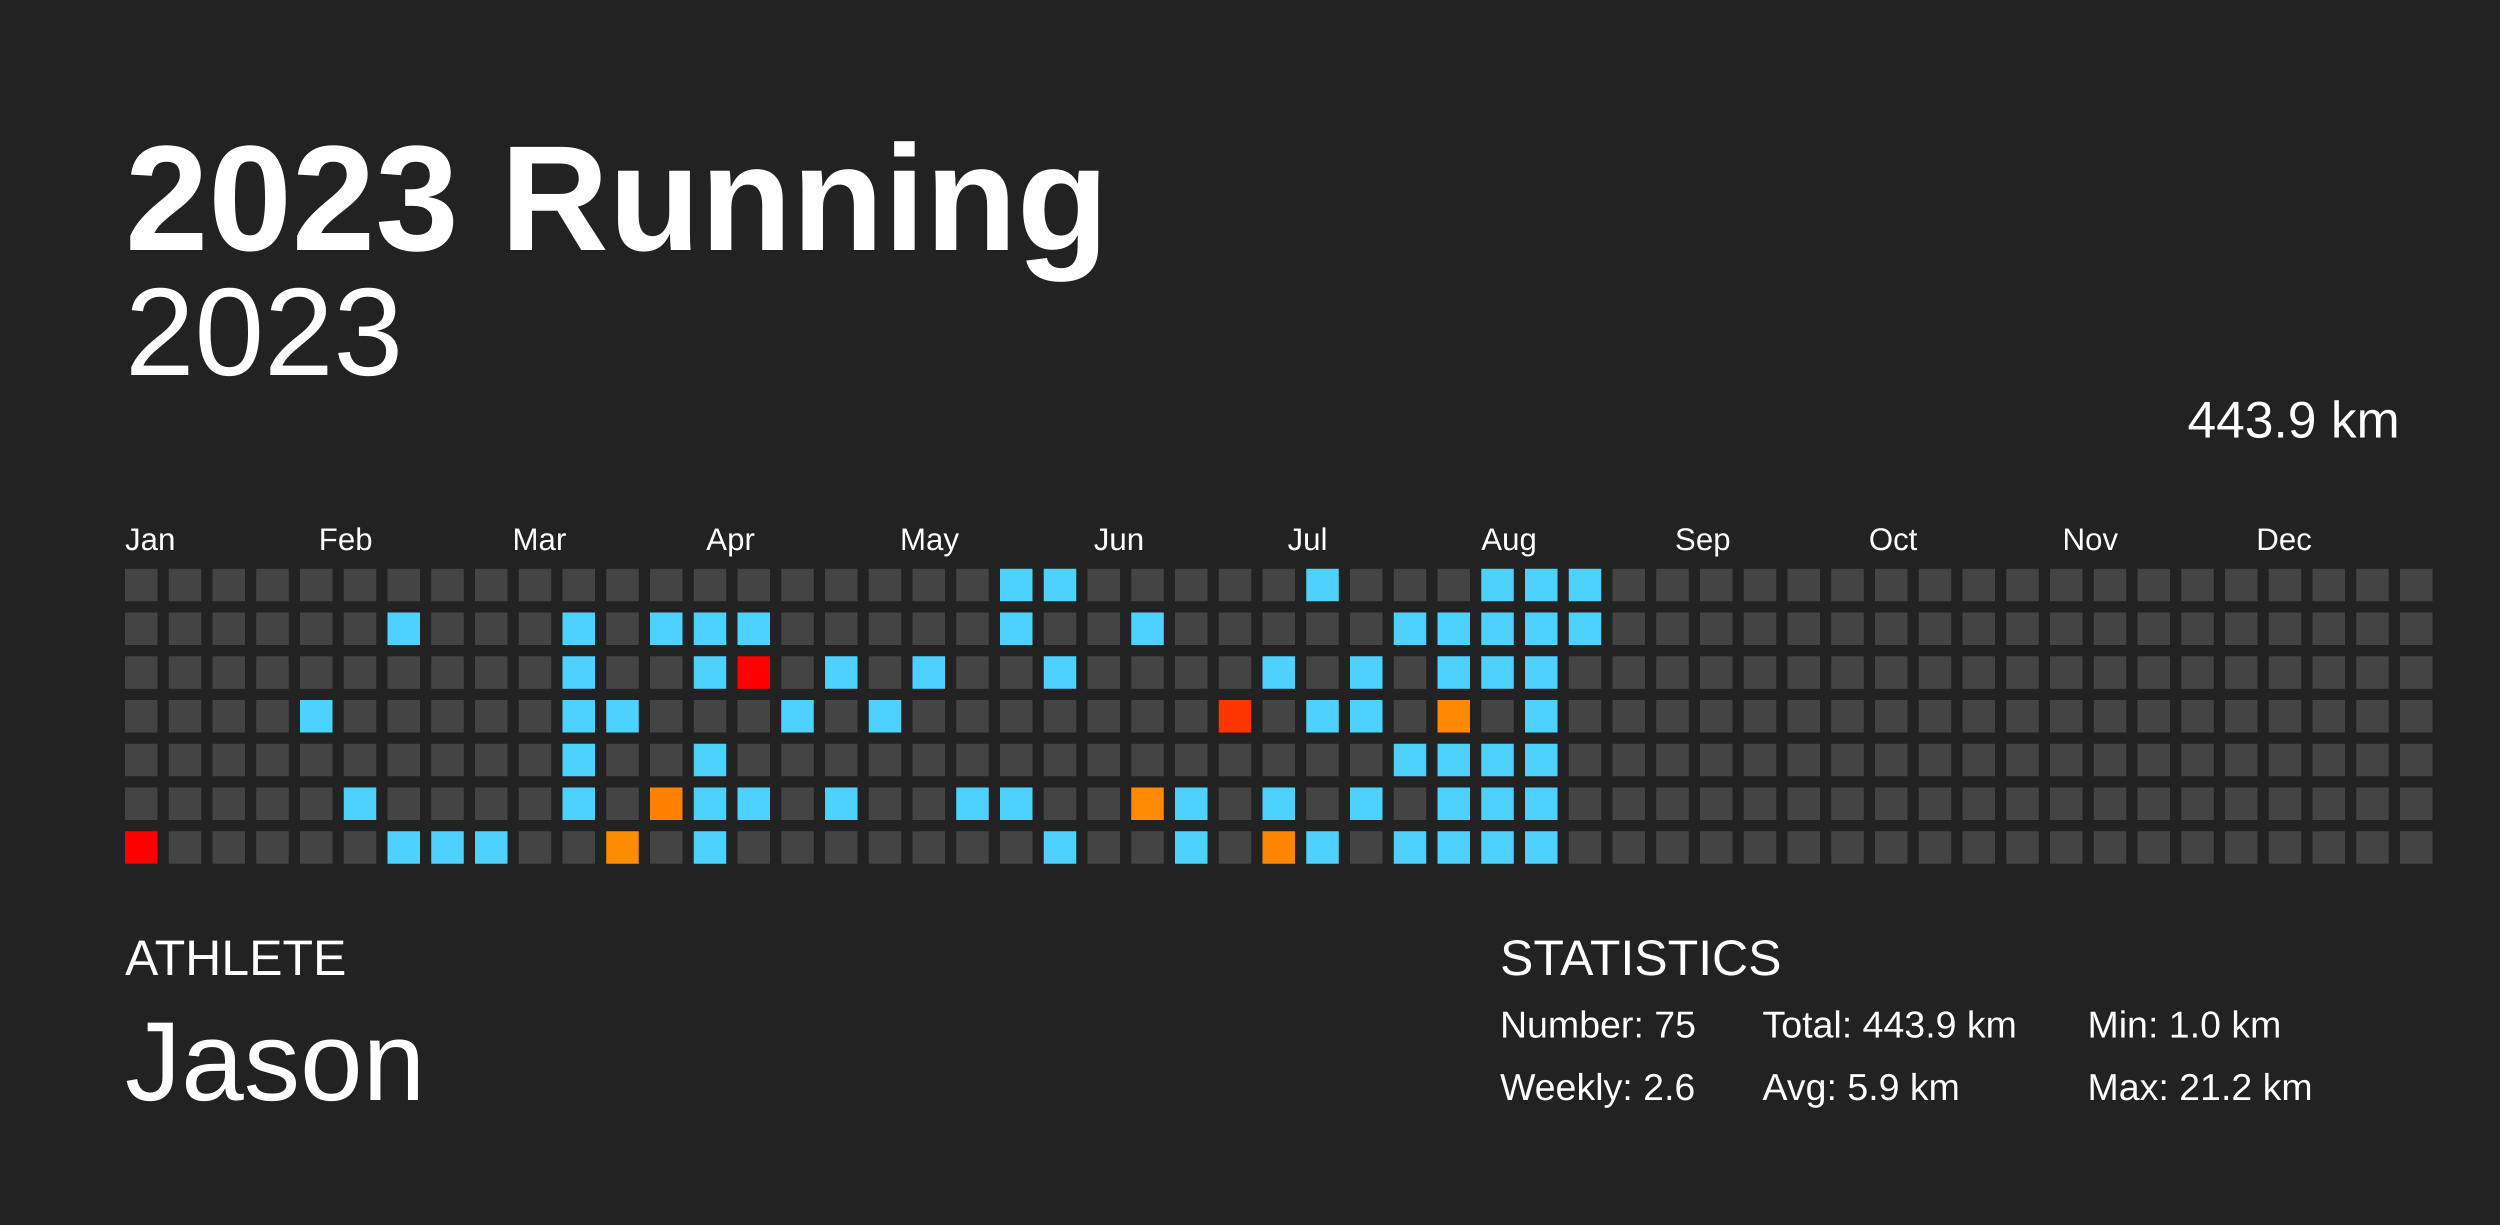
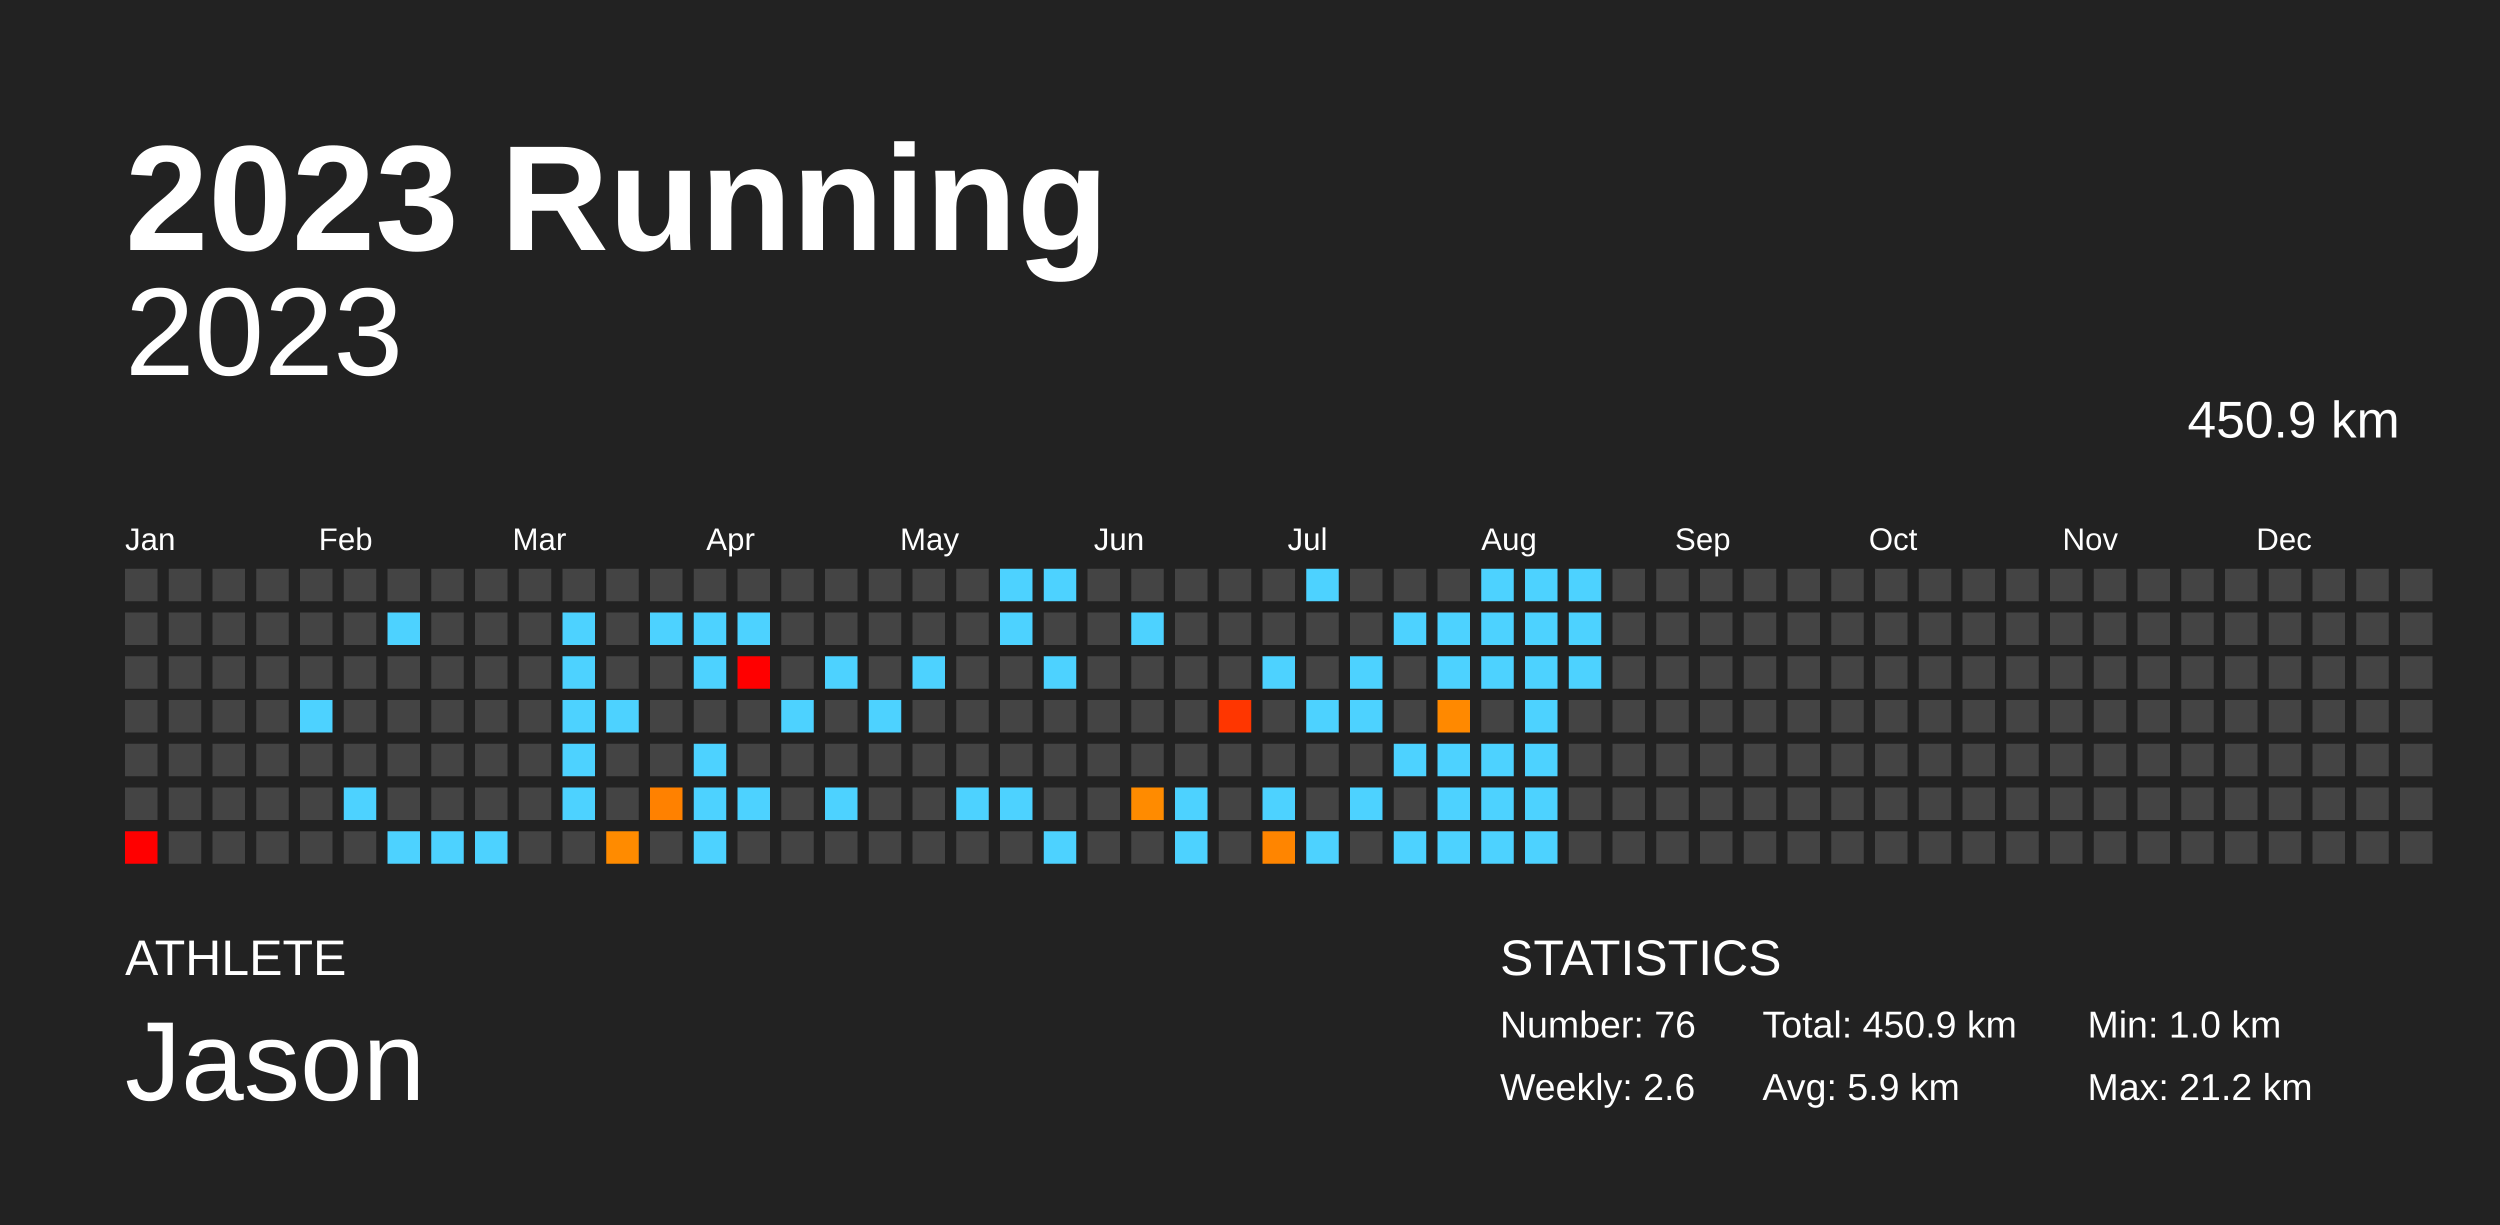
<svg xmlns="http://www.w3.org/2000/svg" baseProfile="full" height="98mm" version="1.1" viewBox="0,0,200,98" width="200mm">
  <defs />
  <rect fill="#222222" height="98" width="200" x="0" y="0" />
  <text fill="#FFFFFF" style="font-size:12px; font-family:Arial; font-weight:bold;" x="10" y="20">2023 Running</text>
  <text fill="#FFFFFF" style="font-size:4px; font-family:Arial" x="10" y="78">ATHLETE</text>
  <text fill="#FFFFFF" style="font-size:9px; font-family:Arial" x="10" y="88">Jason</text>
  <text fill="#FFFFFF" style="font-size:4px; font-family:Arial" x="120" y="78">STATISTICS</text>
-   <text fill="#FFFFFF" style="font-size:3px; font-family:Arial" x="120" y="83">Number: 75</text>
+   <text fill="#FFFFFF" style="font-size:3px; font-family:Arial" x="120" y="83">Number: 76</text>
  <text fill="#FFFFFF" style="font-size:3px; font-family:Arial" x="120" y="88">Weekly: 2.6</text>
-   <text fill="#FFFFFF" style="font-size:3px; font-family:Arial" x="141" y="83">Total: 443.9 km</text>
+   <text fill="#FFFFFF" style="font-size:3px; font-family:Arial" x="141" y="83">Total: 450.9 km</text>
  <text fill="#FFFFFF" style="font-size:3px; font-family:Arial" x="141" y="88">Avg: 5.9 km</text>
  <text fill="#FFFFFF" style="font-size:3px; font-family:Arial" x="167" y="83">Min: 1.0 km</text>
  <text fill="#FFFFFF" style="font-size:3px; font-family:Arial" x="167" y="88">Max: 21.2 km</text>
  <text alignment-baseline="hanging" fill="#FFFFFF" style="font-size:10.0px; font-family:Arial;" x="10" y="30">2023</text>
-   <text alignment-baseline="hanging" fill="#FFFFFF" style="font-size:4.125px; font-family:Arial;" x="175" y="35">443.9 km</text>
+   <text alignment-baseline="hanging" fill="#FFFFFF" style="font-size:4.125px; font-family:Arial;" x="175" y="35">450.9 km</text>
  <text fill="#FFFFFF" style="font-size:2.5px; font-family:Arial" x="10.0" y="44">Jan</text>
  <text fill="#FFFFFF" style="font-size:2.5px; font-family:Arial" x="25.5" y="44">Feb</text>
  <text fill="#FFFFFF" style="font-size:2.5px; font-family:Arial" x="41.0" y="44">Mar</text>
  <text fill="#FFFFFF" style="font-size:2.5px; font-family:Arial" x="56.5" y="44">Apr</text>
  <text fill="#FFFFFF" style="font-size:2.5px; font-family:Arial" x="72.0" y="44">May</text>
  <text fill="#FFFFFF" style="font-size:2.5px; font-family:Arial" x="87.5" y="44">Jun</text>
  <text fill="#FFFFFF" style="font-size:2.5px; font-family:Arial" x="103.0" y="44">Jul</text>
  <text fill="#FFFFFF" style="font-size:2.5px; font-family:Arial" x="118.5" y="44">Aug</text>
  <text fill="#FFFFFF" style="font-size:2.5px; font-family:Arial" x="134.0" y="44">Sep</text>
  <text fill="#FFFFFF" style="font-size:2.5px; font-family:Arial" x="149.5" y="44">Oct</text>
  <text fill="#FFFFFF" style="font-size:2.5px; font-family:Arial" x="165.0" y="44">Nov</text>
  <text fill="#FFFFFF" style="font-size:2.5px; font-family:Arial" x="180.5" y="44">Dec</text>
  <rect fill="#444444" height="2.6" width="2.6" x="10.0" y="45.5" />
  <rect fill="#444444" height="2.6" width="2.6" x="10.0" y="49.0" />
  <rect fill="#444444" height="2.6" width="2.6" x="10.0" y="52.5" />
  <rect fill="#444444" height="2.6" width="2.6" x="10.0" y="56.0" />
  <rect fill="#444444" height="2.6" width="2.6" x="10.0" y="59.5" />
  <rect fill="#444444" height="2.6" width="2.6" x="10.0" y="63.0" />
  <rect fill="red" height="2.6" width="2.6" x="10.0" y="66.5" />
  <rect fill="#444444" height="2.6" width="2.6" x="13.5" y="45.5" />
  <rect fill="#444444" height="2.6" width="2.6" x="13.5" y="49.0" />
  <rect fill="#444444" height="2.6" width="2.6" x="13.5" y="52.5" />
  <rect fill="#444444" height="2.6" width="2.6" x="13.5" y="56.0" />
  <rect fill="#444444" height="2.6" width="2.6" x="13.5" y="59.5" />
  <rect fill="#444444" height="2.6" width="2.6" x="13.5" y="63.0" />
  <rect fill="#444444" height="2.6" width="2.6" x="13.5" y="66.5" />
  <rect fill="#444444" height="2.6" width="2.6" x="17.0" y="45.5" />
  <rect fill="#444444" height="2.6" width="2.6" x="17.0" y="49.0" />
  <rect fill="#444444" height="2.6" width="2.6" x="17.0" y="52.5" />
  <rect fill="#444444" height="2.6" width="2.6" x="17.0" y="56.0" />
  <rect fill="#444444" height="2.6" width="2.6" x="17.0" y="59.5" />
  <rect fill="#444444" height="2.6" width="2.6" x="17.0" y="63.0" />
  <rect fill="#444444" height="2.6" width="2.6" x="17.0" y="66.5" />
  <rect fill="#444444" height="2.6" width="2.6" x="20.5" y="45.5" />
  <rect fill="#444444" height="2.6" width="2.6" x="20.5" y="49.0" />
  <rect fill="#444444" height="2.6" width="2.6" x="20.5" y="52.5" />
  <rect fill="#444444" height="2.6" width="2.6" x="20.5" y="56.0" />
  <rect fill="#444444" height="2.6" width="2.6" x="20.5" y="59.5" />
  <rect fill="#444444" height="2.6" width="2.6" x="20.5" y="63.0" />
  <rect fill="#444444" height="2.6" width="2.6" x="20.5" y="66.5" />
  <rect fill="#444444" height="2.6" width="2.6" x="24.0" y="45.5" />
  <rect fill="#444444" height="2.6" width="2.6" x="24.0" y="49.0" />
  <rect fill="#444444" height="2.6" width="2.6" x="24.0" y="52.5" />
  <rect fill="#4dd2ff" height="2.6" width="2.6" x="24.0" y="56.0" />
  <rect fill="#444444" height="2.6" width="2.6" x="24.0" y="59.5" />
  <rect fill="#444444" height="2.6" width="2.6" x="24.0" y="63.0" />
  <rect fill="#444444" height="2.6" width="2.6" x="24.0" y="66.5" />
  <rect fill="#444444" height="2.6" width="2.6" x="27.5" y="45.5" />
  <rect fill="#444444" height="2.6" width="2.6" x="27.5" y="49.0" />
  <rect fill="#444444" height="2.6" width="2.6" x="27.5" y="52.5" />
  <rect fill="#444444" height="2.6" width="2.6" x="27.5" y="56.0" />
  <rect fill="#444444" height="2.6" width="2.6" x="27.5" y="59.5" />
  <rect fill="#4dd2ff" height="2.6" width="2.6" x="27.5" y="63.0" />
  <rect fill="#444444" height="2.6" width="2.6" x="27.5" y="66.5" />
  <rect fill="#444444" height="2.6" width="2.6" x="31.0" y="45.5" />
  <rect fill="#4dd2ff" height="2.6" width="2.6" x="31.0" y="49.0" />
  <rect fill="#444444" height="2.6" width="2.6" x="31.0" y="52.5" />
  <rect fill="#444444" height="2.6" width="2.6" x="31.0" y="56.0" />
  <rect fill="#444444" height="2.6" width="2.6" x="31.0" y="59.5" />
  <rect fill="#444444" height="2.6" width="2.6" x="31.0" y="63.0" />
  <rect fill="#4dd2ff" height="2.6" width="2.6" x="31.0" y="66.5" />
  <rect fill="#444444" height="2.6" width="2.6" x="34.5" y="45.5" />
  <rect fill="#444444" height="2.6" width="2.6" x="34.5" y="49.0" />
  <rect fill="#444444" height="2.6" width="2.6" x="34.5" y="52.5" />
  <rect fill="#444444" height="2.6" width="2.6" x="34.5" y="56.0" />
  <rect fill="#444444" height="2.6" width="2.6" x="34.5" y="59.5" />
  <rect fill="#444444" height="2.6" width="2.6" x="34.5" y="63.0" />
  <rect fill="#4dd2ff" height="2.6" width="2.6" x="34.5" y="66.5" />
  <rect fill="#444444" height="2.6" width="2.6" x="38.0" y="45.5" />
  <rect fill="#444444" height="2.6" width="2.6" x="38.0" y="49.0" />
  <rect fill="#444444" height="2.6" width="2.6" x="38.0" y="52.5" />
  <rect fill="#444444" height="2.6" width="2.6" x="38.0" y="56.0" />
  <rect fill="#444444" height="2.6" width="2.6" x="38.0" y="59.5" />
  <rect fill="#444444" height="2.6" width="2.6" x="38.0" y="63.0" />
  <rect fill="#4dd2ff" height="2.6" width="2.6" x="38.0" y="66.5" />
  <rect fill="#444444" height="2.6" width="2.6" x="41.5" y="45.5" />
  <rect fill="#444444" height="2.6" width="2.6" x="41.5" y="49.0" />
  <rect fill="#444444" height="2.6" width="2.6" x="41.5" y="52.5" />
  <rect fill="#444444" height="2.6" width="2.6" x="41.5" y="56.0" />
  <rect fill="#444444" height="2.6" width="2.6" x="41.5" y="59.5" />
  <rect fill="#444444" height="2.6" width="2.6" x="41.5" y="63.0" />
  <rect fill="#444444" height="2.6" width="2.6" x="41.5" y="66.5" />
  <rect fill="#444444" height="2.6" width="2.6" x="45.0" y="45.5" />
  <rect fill="#4dd2ff" height="2.6" width="2.6" x="45.0" y="49.0" />
  <rect fill="#4dd2ff" height="2.6" width="2.6" x="45.0" y="52.5" />
  <rect fill="#4dd2ff" height="2.6" width="2.6" x="45.0" y="56.0" />
  <rect fill="#4dd2ff" height="2.6" width="2.6" x="45.0" y="59.5" />
  <rect fill="#4dd2ff" height="2.6" width="2.6" x="45.0" y="63.0" />
  <rect fill="#444444" height="2.6" width="2.6" x="45.0" y="66.5" />
  <rect fill="#444444" height="2.6" width="2.6" x="48.5" y="45.5" />
  <rect fill="#444444" height="2.6" width="2.6" x="48.5" y="49.0" />
  <rect fill="#444444" height="2.6" width="2.6" x="48.5" y="52.5" />
  <rect fill="#4dd2ff" height="2.6" width="2.6" x="48.5" y="56.0" />
  <rect fill="#444444" height="2.6" width="2.6" x="48.5" y="59.5" />
  <rect fill="#444444" height="2.6" width="2.6" x="48.5" y="63.0" />
  <rect fill="#ff8b00" height="2.6" width="2.6" x="48.5" y="66.5" />
  <rect fill="#444444" height="2.6" width="2.6" x="52.0" y="45.5" />
  <rect fill="#4dd2ff" height="2.6" width="2.6" x="52.0" y="49.0" />
  <rect fill="#444444" height="2.6" width="2.6" x="52.0" y="52.5" />
  <rect fill="#444444" height="2.6" width="2.6" x="52.0" y="56.0" />
  <rect fill="#444444" height="2.6" width="2.6" x="52.0" y="59.5" />
  <rect fill="#ff8100" height="2.6" width="2.6" x="52.0" y="63.0" />
  <rect fill="#444444" height="2.6" width="2.6" x="52.0" y="66.5" />
  <rect fill="#444444" height="2.6" width="2.6" x="55.5" y="45.5" />
  <rect fill="#4dd2ff" height="2.6" width="2.6" x="55.5" y="49.0" />
  <rect fill="#4dd2ff" height="2.6" width="2.6" x="55.5" y="52.5" />
  <rect fill="#444444" height="2.6" width="2.6" x="55.5" y="56.0" />
  <rect fill="#4dd2ff" height="2.6" width="2.6" x="55.5" y="59.5" />
  <rect fill="#4dd2ff" height="2.6" width="2.6" x="55.5" y="63.0" />
  <rect fill="#4dd2ff" height="2.6" width="2.6" x="55.5" y="66.5" />
  <rect fill="#444444" height="2.6" width="2.6" x="59.0" y="45.5" />
  <rect fill="#4dd2ff" height="2.6" width="2.6" x="59.0" y="49.0" />
  <rect fill="red" height="2.6" width="2.6" x="59.0" y="52.5" />
  <rect fill="#444444" height="2.6" width="2.6" x="59.0" y="56.0" />
  <rect fill="#444444" height="2.6" width="2.6" x="59.0" y="59.5" />
  <rect fill="#4dd2ff" height="2.6" width="2.6" x="59.0" y="63.0" />
  <rect fill="#444444" height="2.6" width="2.6" x="59.0" y="66.5" />
  <rect fill="#444444" height="2.6" width="2.6" x="62.5" y="45.5" />
  <rect fill="#444444" height="2.6" width="2.6" x="62.5" y="49.0" />
  <rect fill="#444444" height="2.6" width="2.6" x="62.5" y="52.5" />
  <rect fill="#4dd2ff" height="2.6" width="2.6" x="62.5" y="56.0" />
  <rect fill="#444444" height="2.6" width="2.6" x="62.5" y="59.5" />
  <rect fill="#444444" height="2.6" width="2.6" x="62.5" y="63.0" />
  <rect fill="#444444" height="2.6" width="2.6" x="62.5" y="66.5" />
  <rect fill="#444444" height="2.6" width="2.6" x="66.0" y="45.5" />
  <rect fill="#444444" height="2.6" width="2.6" x="66.0" y="49.0" />
  <rect fill="#4dd2ff" height="2.6" width="2.6" x="66.0" y="52.5" />
  <rect fill="#444444" height="2.6" width="2.6" x="66.0" y="56.0" />
  <rect fill="#444444" height="2.6" width="2.6" x="66.0" y="59.5" />
  <rect fill="#4dd2ff" height="2.6" width="2.6" x="66.0" y="63.0" />
  <rect fill="#444444" height="2.6" width="2.6" x="66.0" y="66.5" />
  <rect fill="#444444" height="2.6" width="2.6" x="69.5" y="45.5" />
  <rect fill="#444444" height="2.6" width="2.6" x="69.5" y="49.0" />
  <rect fill="#444444" height="2.6" width="2.6" x="69.5" y="52.5" />
  <rect fill="#4dd2ff" height="2.6" width="2.6" x="69.5" y="56.0" />
  <rect fill="#444444" height="2.6" width="2.6" x="69.5" y="59.5" />
  <rect fill="#444444" height="2.6" width="2.6" x="69.5" y="63.0" />
  <rect fill="#444444" height="2.6" width="2.6" x="69.5" y="66.5" />
  <rect fill="#444444" height="2.6" width="2.6" x="73.0" y="45.5" />
  <rect fill="#444444" height="2.6" width="2.6" x="73.0" y="49.0" />
  <rect fill="#4dd2ff" height="2.6" width="2.6" x="73.0" y="52.5" />
  <rect fill="#444444" height="2.6" width="2.6" x="73.0" y="56.0" />
  <rect fill="#444444" height="2.6" width="2.6" x="73.0" y="59.5" />
  <rect fill="#444444" height="2.6" width="2.6" x="73.0" y="63.0" />
  <rect fill="#444444" height="2.6" width="2.6" x="73.0" y="66.5" />
  <rect fill="#444444" height="2.6" width="2.6" x="76.5" y="45.5" />
  <rect fill="#444444" height="2.6" width="2.6" x="76.5" y="49.0" />
  <rect fill="#444444" height="2.6" width="2.6" x="76.5" y="52.5" />
  <rect fill="#444444" height="2.6" width="2.6" x="76.5" y="56.0" />
  <rect fill="#444444" height="2.6" width="2.6" x="76.5" y="59.5" />
  <rect fill="#4dd2ff" height="2.6" width="2.6" x="76.5" y="63.0" />
  <rect fill="#444444" height="2.6" width="2.6" x="76.5" y="66.5" />
  <rect fill="#4dd2ff" height="2.6" width="2.6" x="80.0" y="45.5" />
  <rect fill="#4dd2ff" height="2.6" width="2.6" x="80.0" y="49.0" />
  <rect fill="#444444" height="2.6" width="2.6" x="80.0" y="52.5" />
  <rect fill="#444444" height="2.6" width="2.6" x="80.0" y="56.0" />
  <rect fill="#444444" height="2.6" width="2.6" x="80.0" y="59.5" />
  <rect fill="#4dd2ff" height="2.6" width="2.6" x="80.0" y="63.0" />
  <rect fill="#444444" height="2.6" width="2.6" x="80.0" y="66.5" />
  <rect fill="#4dd2ff" height="2.6" width="2.6" x="83.5" y="45.5" />
  <rect fill="#444444" height="2.6" width="2.6" x="83.5" y="49.0" />
  <rect fill="#4dd2ff" height="2.6" width="2.6" x="83.5" y="52.5" />
  <rect fill="#444444" height="2.6" width="2.6" x="83.5" y="56.0" />
  <rect fill="#444444" height="2.6" width="2.6" x="83.5" y="59.5" />
  <rect fill="#444444" height="2.6" width="2.6" x="83.5" y="63.0" />
  <rect fill="#4dd2ff" height="2.6" width="2.6" x="83.5" y="66.5" />
  <rect fill="#444444" height="2.6" width="2.6" x="87.0" y="45.5" />
  <rect fill="#444444" height="2.6" width="2.6" x="87.0" y="49.0" />
  <rect fill="#444444" height="2.6" width="2.6" x="87.0" y="52.5" />
  <rect fill="#444444" height="2.6" width="2.6" x="87.0" y="56.0" />
  <rect fill="#444444" height="2.6" width="2.6" x="87.0" y="59.5" />
  <rect fill="#444444" height="2.6" width="2.6" x="87.0" y="63.0" />
  <rect fill="#444444" height="2.6" width="2.6" x="87.0" y="66.5" />
  <rect fill="#444444" height="2.6" width="2.6" x="90.5" y="45.5" />
  <rect fill="#4dd2ff" height="2.6" width="2.6" x="90.5" y="49.0" />
  <rect fill="#444444" height="2.6" width="2.6" x="90.5" y="52.5" />
  <rect fill="#444444" height="2.6" width="2.6" x="90.5" y="56.0" />
  <rect fill="#444444" height="2.6" width="2.6" x="90.5" y="59.5" />
  <rect fill="#ff8b00" height="2.6" width="2.6" x="90.5" y="63.0" />
  <rect fill="#444444" height="2.6" width="2.6" x="90.5" y="66.5" />
  <rect fill="#444444" height="2.6" width="2.6" x="94.0" y="45.5" />
  <rect fill="#444444" height="2.6" width="2.6" x="94.0" y="49.0" />
  <rect fill="#444444" height="2.6" width="2.6" x="94.0" y="52.5" />
  <rect fill="#444444" height="2.6" width="2.6" x="94.0" y="56.0" />
  <rect fill="#444444" height="2.6" width="2.6" x="94.0" y="59.5" />
  <rect fill="#4dd2ff" height="2.6" width="2.6" x="94.0" y="63.0" />
  <rect fill="#4dd2ff" height="2.6" width="2.6" x="94.0" y="66.5" />
  <rect fill="#444444" height="2.6" width="2.6" x="97.5" y="45.5" />
  <rect fill="#444444" height="2.6" width="2.6" x="97.5" y="49.0" />
  <rect fill="#444444" height="2.6" width="2.6" x="97.5" y="52.5" />
  <rect fill="#ff3600" height="2.6" width="2.6" x="97.5" y="56.0" />
  <rect fill="#444444" height="2.6" width="2.6" x="97.5" y="59.5" />
  <rect fill="#444444" height="2.6" width="2.6" x="97.5" y="63.0" />
  <rect fill="#444444" height="2.6" width="2.6" x="97.5" y="66.5" />
  <rect fill="#444444" height="2.6" width="2.6" x="101.0" y="45.5" />
  <rect fill="#444444" height="2.6" width="2.6" x="101.0" y="49.0" />
  <rect fill="#4dd2ff" height="2.6" width="2.6" x="101.0" y="52.5" />
  <rect fill="#444444" height="2.6" width="2.6" x="101.0" y="56.0" />
  <rect fill="#444444" height="2.6" width="2.6" x="101.0" y="59.5" />
  <rect fill="#4dd2ff" height="2.6" width="2.6" x="101.0" y="63.0" />
  <rect fill="#ff8500" height="2.6" width="2.6" x="101.0" y="66.5" />
  <rect fill="#4dd2ff" height="2.6" width="2.6" x="104.5" y="45.5" />
  <rect fill="#444444" height="2.6" width="2.6" x="104.5" y="49.0" />
  <rect fill="#444444" height="2.6" width="2.6" x="104.5" y="52.5" />
  <rect fill="#4dd2ff" height="2.6" width="2.6" x="104.5" y="56.0" />
  <rect fill="#444444" height="2.6" width="2.6" x="104.5" y="59.5" />
  <rect fill="#444444" height="2.6" width="2.6" x="104.5" y="63.0" />
  <rect fill="#4dd2ff" height="2.6" width="2.6" x="104.5" y="66.5" />
  <rect fill="#444444" height="2.6" width="2.6" x="108.0" y="45.5" />
  <rect fill="#444444" height="2.6" width="2.6" x="108.0" y="49.0" />
  <rect fill="#4dd2ff" height="2.6" width="2.6" x="108.0" y="52.5" />
  <rect fill="#4dd2ff" height="2.6" width="2.6" x="108.0" y="56.0" />
  <rect fill="#444444" height="2.6" width="2.6" x="108.0" y="59.5" />
  <rect fill="#4dd2ff" height="2.6" width="2.6" x="108.0" y="63.0" />
  <rect fill="#444444" height="2.6" width="2.6" x="108.0" y="66.5" />
  <rect fill="#444444" height="2.6" width="2.6" x="111.5" y="45.5" />
  <rect fill="#4dd2ff" height="2.6" width="2.6" x="111.5" y="49.0" />
  <rect fill="#444444" height="2.6" width="2.6" x="111.5" y="52.5" />
  <rect fill="#444444" height="2.6" width="2.6" x="111.5" y="56.0" />
  <rect fill="#4dd2ff" height="2.6" width="2.6" x="111.5" y="59.5" />
  <rect fill="#444444" height="2.6" width="2.6" x="111.5" y="63.0" />
  <rect fill="#4dd2ff" height="2.6" width="2.6" x="111.5" y="66.5" />
  <rect fill="#444444" height="2.6" width="2.6" x="115.0" y="45.5" />
  <rect fill="#4dd2ff" height="2.6" width="2.6" x="115.0" y="49.0" />
  <rect fill="#4dd2ff" height="2.6" width="2.6" x="115.0" y="52.5" />
  <rect fill="#ff8900" height="2.6" width="2.6" x="115.0" y="56.0" />
  <rect fill="#4dd2ff" height="2.6" width="2.6" x="115.0" y="59.5" />
  <rect fill="#4dd2ff" height="2.6" width="2.6" x="115.0" y="63.0" />
  <rect fill="#4dd2ff" height="2.6" width="2.6" x="115.0" y="66.5" />
  <rect fill="#4dd2ff" height="2.6" width="2.6" x="118.5" y="45.5" />
  <rect fill="#4dd2ff" height="2.6" width="2.6" x="118.5" y="49.0" />
  <rect fill="#4dd2ff" height="2.6" width="2.6" x="118.5" y="52.5" />
  <rect fill="#444444" height="2.6" width="2.6" x="118.5" y="56.0" />
  <rect fill="#4dd2ff" height="2.6" width="2.6" x="118.5" y="59.5" />
  <rect fill="#4dd2ff" height="2.6" width="2.6" x="118.5" y="63.0" />
  <rect fill="#4dd2ff" height="2.6" width="2.6" x="118.5" y="66.5" />
  <rect fill="#4dd2ff" height="2.6" width="2.6" x="122.0" y="45.5" />
  <rect fill="#4dd2ff" height="2.6" width="2.6" x="122.0" y="49.0" />
  <rect fill="#4dd2ff" height="2.6" width="2.6" x="122.0" y="52.5" />
  <rect fill="#4dd2ff" height="2.6" width="2.6" x="122.0" y="56.0" />
  <rect fill="#4dd2ff" height="2.6" width="2.6" x="122.0" y="59.5" />
  <rect fill="#4dd2ff" height="2.6" width="2.6" x="122.0" y="63.0" />
  <rect fill="#4dd2ff" height="2.6" width="2.6" x="122.0" y="66.5" />
  <rect fill="#4dd2ff" height="2.6" width="2.6" x="125.5" y="45.5" />
  <rect fill="#4dd2ff" height="2.6" width="2.6" x="125.5" y="49.0" />
-   <rect fill="#444444" height="2.6" width="2.6" x="125.5" y="52.5" />
+   <rect fill="#4dd2ff" height="2.6" width="2.6" x="125.5" y="52.5" />
  <rect fill="#444444" height="2.6" width="2.6" x="125.5" y="56.0" />
  <rect fill="#444444" height="2.6" width="2.6" x="125.5" y="59.5" />
  <rect fill="#444444" height="2.6" width="2.6" x="125.5" y="63.0" />
  <rect fill="#444444" height="2.6" width="2.6" x="125.5" y="66.5" />
  <rect fill="#444444" height="2.6" width="2.6" x="129.0" y="45.5" />
  <rect fill="#444444" height="2.6" width="2.6" x="129.0" y="49.0" />
  <rect fill="#444444" height="2.6" width="2.6" x="129.0" y="52.5" />
  <rect fill="#444444" height="2.6" width="2.6" x="129.0" y="56.0" />
  <rect fill="#444444" height="2.6" width="2.6" x="129.0" y="59.5" />
  <rect fill="#444444" height="2.6" width="2.6" x="129.0" y="63.0" />
  <rect fill="#444444" height="2.6" width="2.6" x="129.0" y="66.5" />
  <rect fill="#444444" height="2.6" width="2.6" x="132.5" y="45.5" />
  <rect fill="#444444" height="2.6" width="2.6" x="132.5" y="49.0" />
  <rect fill="#444444" height="2.6" width="2.6" x="132.5" y="52.5" />
  <rect fill="#444444" height="2.6" width="2.6" x="132.5" y="56.0" />
  <rect fill="#444444" height="2.6" width="2.6" x="132.5" y="59.5" />
  <rect fill="#444444" height="2.6" width="2.6" x="132.5" y="63.0" />
  <rect fill="#444444" height="2.6" width="2.6" x="132.5" y="66.5" />
  <rect fill="#444444" height="2.6" width="2.6" x="136.0" y="45.5" />
  <rect fill="#444444" height="2.6" width="2.6" x="136.0" y="49.0" />
  <rect fill="#444444" height="2.6" width="2.6" x="136.0" y="52.5" />
  <rect fill="#444444" height="2.6" width="2.6" x="136.0" y="56.0" />
  <rect fill="#444444" height="2.6" width="2.6" x="136.0" y="59.5" />
  <rect fill="#444444" height="2.6" width="2.6" x="136.0" y="63.0" />
  <rect fill="#444444" height="2.6" width="2.6" x="136.0" y="66.5" />
  <rect fill="#444444" height="2.6" width="2.6" x="139.5" y="45.5" />
  <rect fill="#444444" height="2.6" width="2.6" x="139.5" y="49.0" />
  <rect fill="#444444" height="2.6" width="2.6" x="139.5" y="52.5" />
  <rect fill="#444444" height="2.6" width="2.6" x="139.5" y="56.0" />
  <rect fill="#444444" height="2.6" width="2.6" x="139.5" y="59.5" />
  <rect fill="#444444" height="2.6" width="2.6" x="139.5" y="63.0" />
  <rect fill="#444444" height="2.6" width="2.6" x="139.5" y="66.5" />
  <rect fill="#444444" height="2.6" width="2.6" x="143.0" y="45.5" />
  <rect fill="#444444" height="2.6" width="2.6" x="143.0" y="49.0" />
  <rect fill="#444444" height="2.6" width="2.6" x="143.0" y="52.5" />
  <rect fill="#444444" height="2.6" width="2.6" x="143.0" y="56.0" />
  <rect fill="#444444" height="2.6" width="2.6" x="143.0" y="59.5" />
  <rect fill="#444444" height="2.6" width="2.6" x="143.0" y="63.0" />
  <rect fill="#444444" height="2.6" width="2.6" x="143.0" y="66.5" />
  <rect fill="#444444" height="2.6" width="2.6" x="146.5" y="45.5" />
  <rect fill="#444444" height="2.6" width="2.6" x="146.5" y="49.0" />
  <rect fill="#444444" height="2.6" width="2.6" x="146.5" y="52.5" />
  <rect fill="#444444" height="2.6" width="2.6" x="146.5" y="56.0" />
  <rect fill="#444444" height="2.6" width="2.6" x="146.5" y="59.5" />
  <rect fill="#444444" height="2.6" width="2.6" x="146.5" y="63.0" />
  <rect fill="#444444" height="2.6" width="2.6" x="146.5" y="66.5" />
  <rect fill="#444444" height="2.6" width="2.6" x="150.0" y="45.5" />
  <rect fill="#444444" height="2.6" width="2.6" x="150.0" y="49.0" />
  <rect fill="#444444" height="2.6" width="2.6" x="150.0" y="52.5" />
  <rect fill="#444444" height="2.6" width="2.6" x="150.0" y="56.0" />
  <rect fill="#444444" height="2.6" width="2.6" x="150.0" y="59.5" />
  <rect fill="#444444" height="2.6" width="2.6" x="150.0" y="63.0" />
  <rect fill="#444444" height="2.6" width="2.6" x="150.0" y="66.5" />
  <rect fill="#444444" height="2.6" width="2.6" x="153.5" y="45.5" />
  <rect fill="#444444" height="2.6" width="2.6" x="153.5" y="49.0" />
  <rect fill="#444444" height="2.6" width="2.6" x="153.5" y="52.5" />
  <rect fill="#444444" height="2.6" width="2.6" x="153.5" y="56.0" />
  <rect fill="#444444" height="2.6" width="2.6" x="153.5" y="59.5" />
  <rect fill="#444444" height="2.6" width="2.6" x="153.5" y="63.0" />
  <rect fill="#444444" height="2.6" width="2.6" x="153.5" y="66.5" />
  <rect fill="#444444" height="2.6" width="2.6" x="157.0" y="45.5" />
  <rect fill="#444444" height="2.6" width="2.6" x="157.0" y="49.0" />
  <rect fill="#444444" height="2.6" width="2.6" x="157.0" y="52.5" />
  <rect fill="#444444" height="2.6" width="2.6" x="157.0" y="56.0" />
  <rect fill="#444444" height="2.6" width="2.6" x="157.0" y="59.5" />
  <rect fill="#444444" height="2.6" width="2.6" x="157.0" y="63.0" />
  <rect fill="#444444" height="2.6" width="2.6" x="157.0" y="66.5" />
  <rect fill="#444444" height="2.6" width="2.6" x="160.5" y="45.5" />
  <rect fill="#444444" height="2.6" width="2.6" x="160.5" y="49.0" />
  <rect fill="#444444" height="2.6" width="2.6" x="160.5" y="52.5" />
  <rect fill="#444444" height="2.6" width="2.6" x="160.5" y="56.0" />
  <rect fill="#444444" height="2.6" width="2.6" x="160.5" y="59.5" />
  <rect fill="#444444" height="2.6" width="2.6" x="160.5" y="63.0" />
  <rect fill="#444444" height="2.6" width="2.6" x="160.5" y="66.5" />
  <rect fill="#444444" height="2.6" width="2.6" x="164.0" y="45.5" />
  <rect fill="#444444" height="2.6" width="2.6" x="164.0" y="49.0" />
  <rect fill="#444444" height="2.6" width="2.6" x="164.0" y="52.5" />
  <rect fill="#444444" height="2.6" width="2.6" x="164.0" y="56.0" />
  <rect fill="#444444" height="2.6" width="2.6" x="164.0" y="59.5" />
  <rect fill="#444444" height="2.6" width="2.6" x="164.0" y="63.0" />
  <rect fill="#444444" height="2.6" width="2.6" x="164.0" y="66.5" />
  <rect fill="#444444" height="2.6" width="2.6" x="167.5" y="45.5" />
  <rect fill="#444444" height="2.6" width="2.6" x="167.5" y="49.0" />
  <rect fill="#444444" height="2.6" width="2.6" x="167.5" y="52.5" />
  <rect fill="#444444" height="2.6" width="2.6" x="167.5" y="56.0" />
  <rect fill="#444444" height="2.6" width="2.6" x="167.5" y="59.5" />
  <rect fill="#444444" height="2.6" width="2.6" x="167.5" y="63.0" />
  <rect fill="#444444" height="2.6" width="2.6" x="167.5" y="66.5" />
  <rect fill="#444444" height="2.6" width="2.6" x="171.0" y="45.5" />
  <rect fill="#444444" height="2.6" width="2.6" x="171.0" y="49.0" />
  <rect fill="#444444" height="2.6" width="2.6" x="171.0" y="52.5" />
  <rect fill="#444444" height="2.6" width="2.6" x="171.0" y="56.0" />
  <rect fill="#444444" height="2.6" width="2.6" x="171.0" y="59.5" />
  <rect fill="#444444" height="2.6" width="2.6" x="171.0" y="63.0" />
  <rect fill="#444444" height="2.6" width="2.6" x="171.0" y="66.5" />
  <rect fill="#444444" height="2.6" width="2.6" x="174.5" y="45.5" />
  <rect fill="#444444" height="2.6" width="2.6" x="174.5" y="49.0" />
  <rect fill="#444444" height="2.6" width="2.6" x="174.5" y="52.5" />
  <rect fill="#444444" height="2.6" width="2.6" x="174.5" y="56.0" />
  <rect fill="#444444" height="2.6" width="2.6" x="174.5" y="59.5" />
  <rect fill="#444444" height="2.6" width="2.6" x="174.5" y="63.0" />
  <rect fill="#444444" height="2.6" width="2.6" x="174.5" y="66.5" />
  <rect fill="#444444" height="2.6" width="2.6" x="178.0" y="45.5" />
  <rect fill="#444444" height="2.6" width="2.6" x="178.0" y="49.0" />
  <rect fill="#444444" height="2.6" width="2.6" x="178.0" y="52.5" />
  <rect fill="#444444" height="2.6" width="2.6" x="178.0" y="56.0" />
  <rect fill="#444444" height="2.6" width="2.6" x="178.0" y="59.5" />
  <rect fill="#444444" height="2.6" width="2.6" x="178.0" y="63.0" />
  <rect fill="#444444" height="2.6" width="2.6" x="178.0" y="66.5" />
  <rect fill="#444444" height="2.6" width="2.6" x="181.5" y="45.5" />
  <rect fill="#444444" height="2.6" width="2.6" x="181.5" y="49.0" />
  <rect fill="#444444" height="2.6" width="2.6" x="181.5" y="52.5" />
  <rect fill="#444444" height="2.6" width="2.6" x="181.5" y="56.0" />
  <rect fill="#444444" height="2.6" width="2.6" x="181.5" y="59.5" />
  <rect fill="#444444" height="2.6" width="2.6" x="181.5" y="63.0" />
  <rect fill="#444444" height="2.6" width="2.6" x="181.5" y="66.5" />
  <rect fill="#444444" height="2.6" width="2.6" x="185.0" y="45.5" />
  <rect fill="#444444" height="2.6" width="2.6" x="185.0" y="49.0" />
  <rect fill="#444444" height="2.6" width="2.6" x="185.0" y="52.5" />
  <rect fill="#444444" height="2.6" width="2.6" x="185.0" y="56.0" />
  <rect fill="#444444" height="2.6" width="2.6" x="185.0" y="59.5" />
  <rect fill="#444444" height="2.6" width="2.6" x="185.0" y="63.0" />
  <rect fill="#444444" height="2.6" width="2.6" x="185.0" y="66.5" />
  <rect fill="#444444" height="2.6" width="2.6" x="188.5" y="45.5" />
  <rect fill="#444444" height="2.6" width="2.6" x="188.5" y="49.0" />
  <rect fill="#444444" height="2.6" width="2.6" x="188.5" y="52.5" />
  <rect fill="#444444" height="2.6" width="2.6" x="188.5" y="56.0" />
  <rect fill="#444444" height="2.6" width="2.6" x="188.5" y="59.5" />
  <rect fill="#444444" height="2.6" width="2.6" x="188.5" y="63.0" />
  <rect fill="#444444" height="2.6" width="2.6" x="188.5" y="66.5" />
  <rect fill="#444444" height="2.6" width="2.6" x="192.0" y="45.5" />
  <rect fill="#444444" height="2.6" width="2.6" x="192.0" y="49.0" />
  <rect fill="#444444" height="2.6" width="2.6" x="192.0" y="52.5" />
  <rect fill="#444444" height="2.6" width="2.6" x="192.0" y="56.0" />
  <rect fill="#444444" height="2.6" width="2.6" x="192.0" y="59.5" />
  <rect fill="#444444" height="2.6" width="2.6" x="192.0" y="63.0" />
  <rect fill="#444444" height="2.6" width="2.6" x="192.0" y="66.5" />
</svg>
